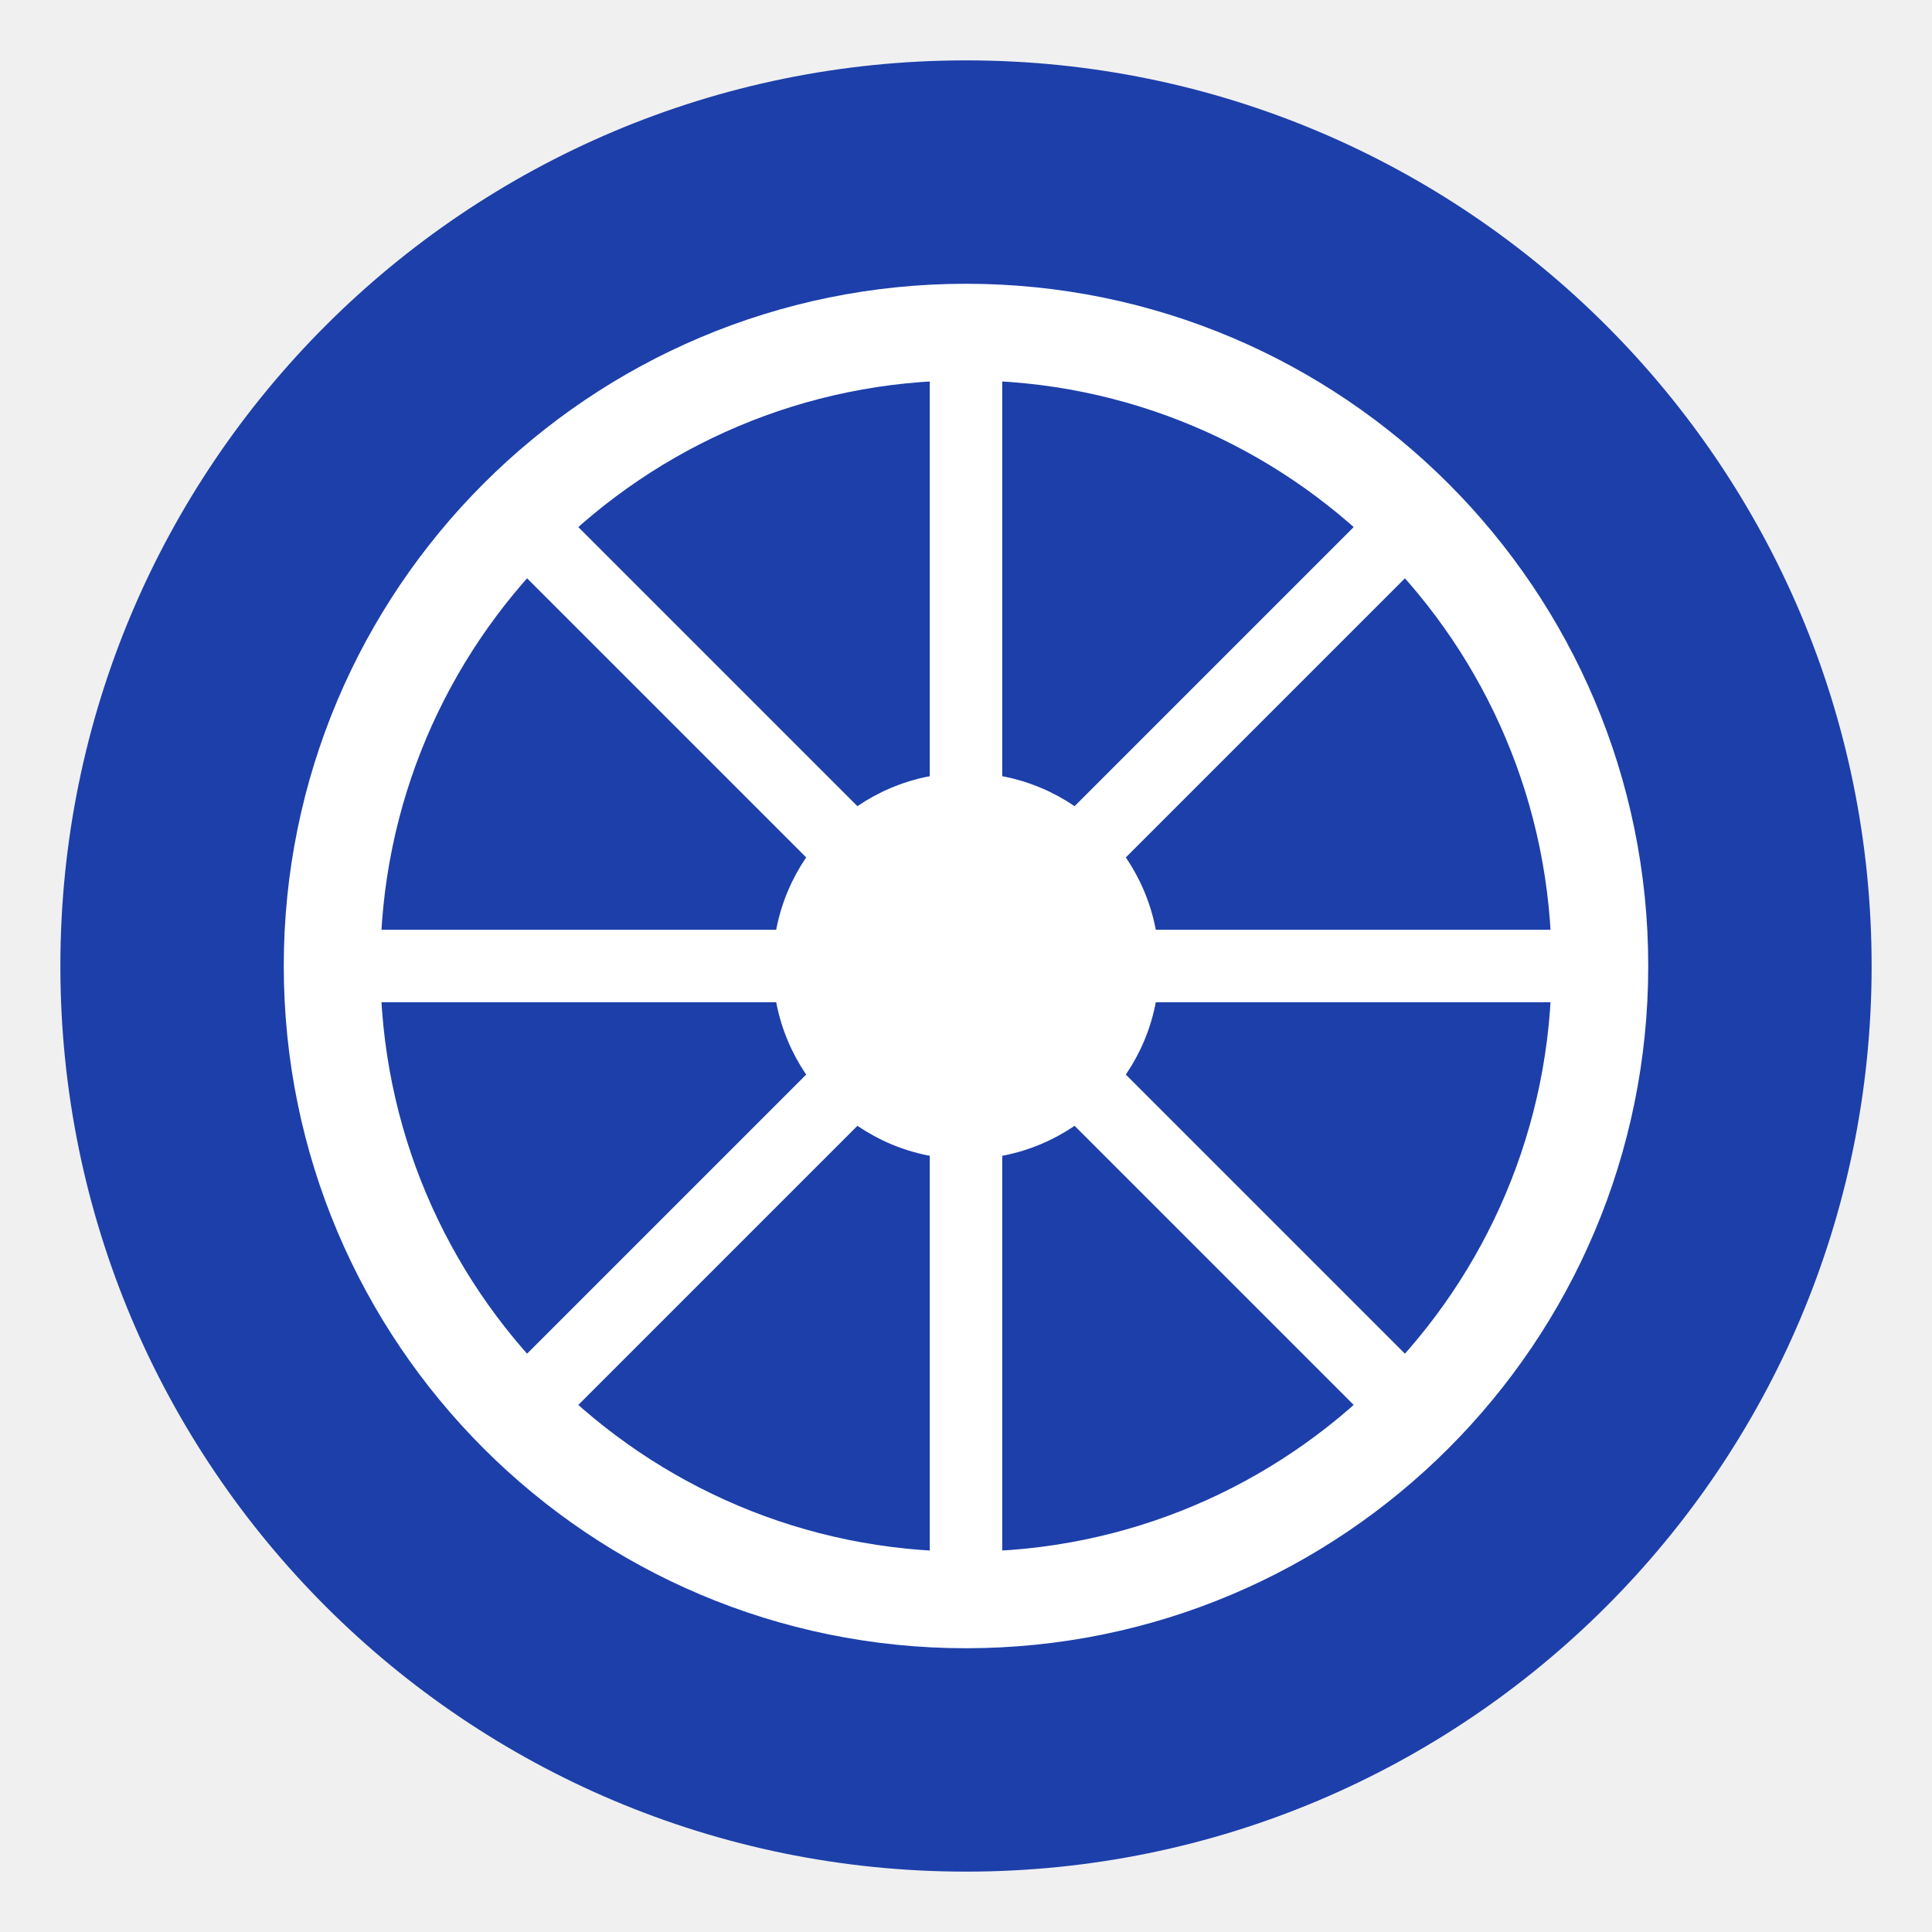
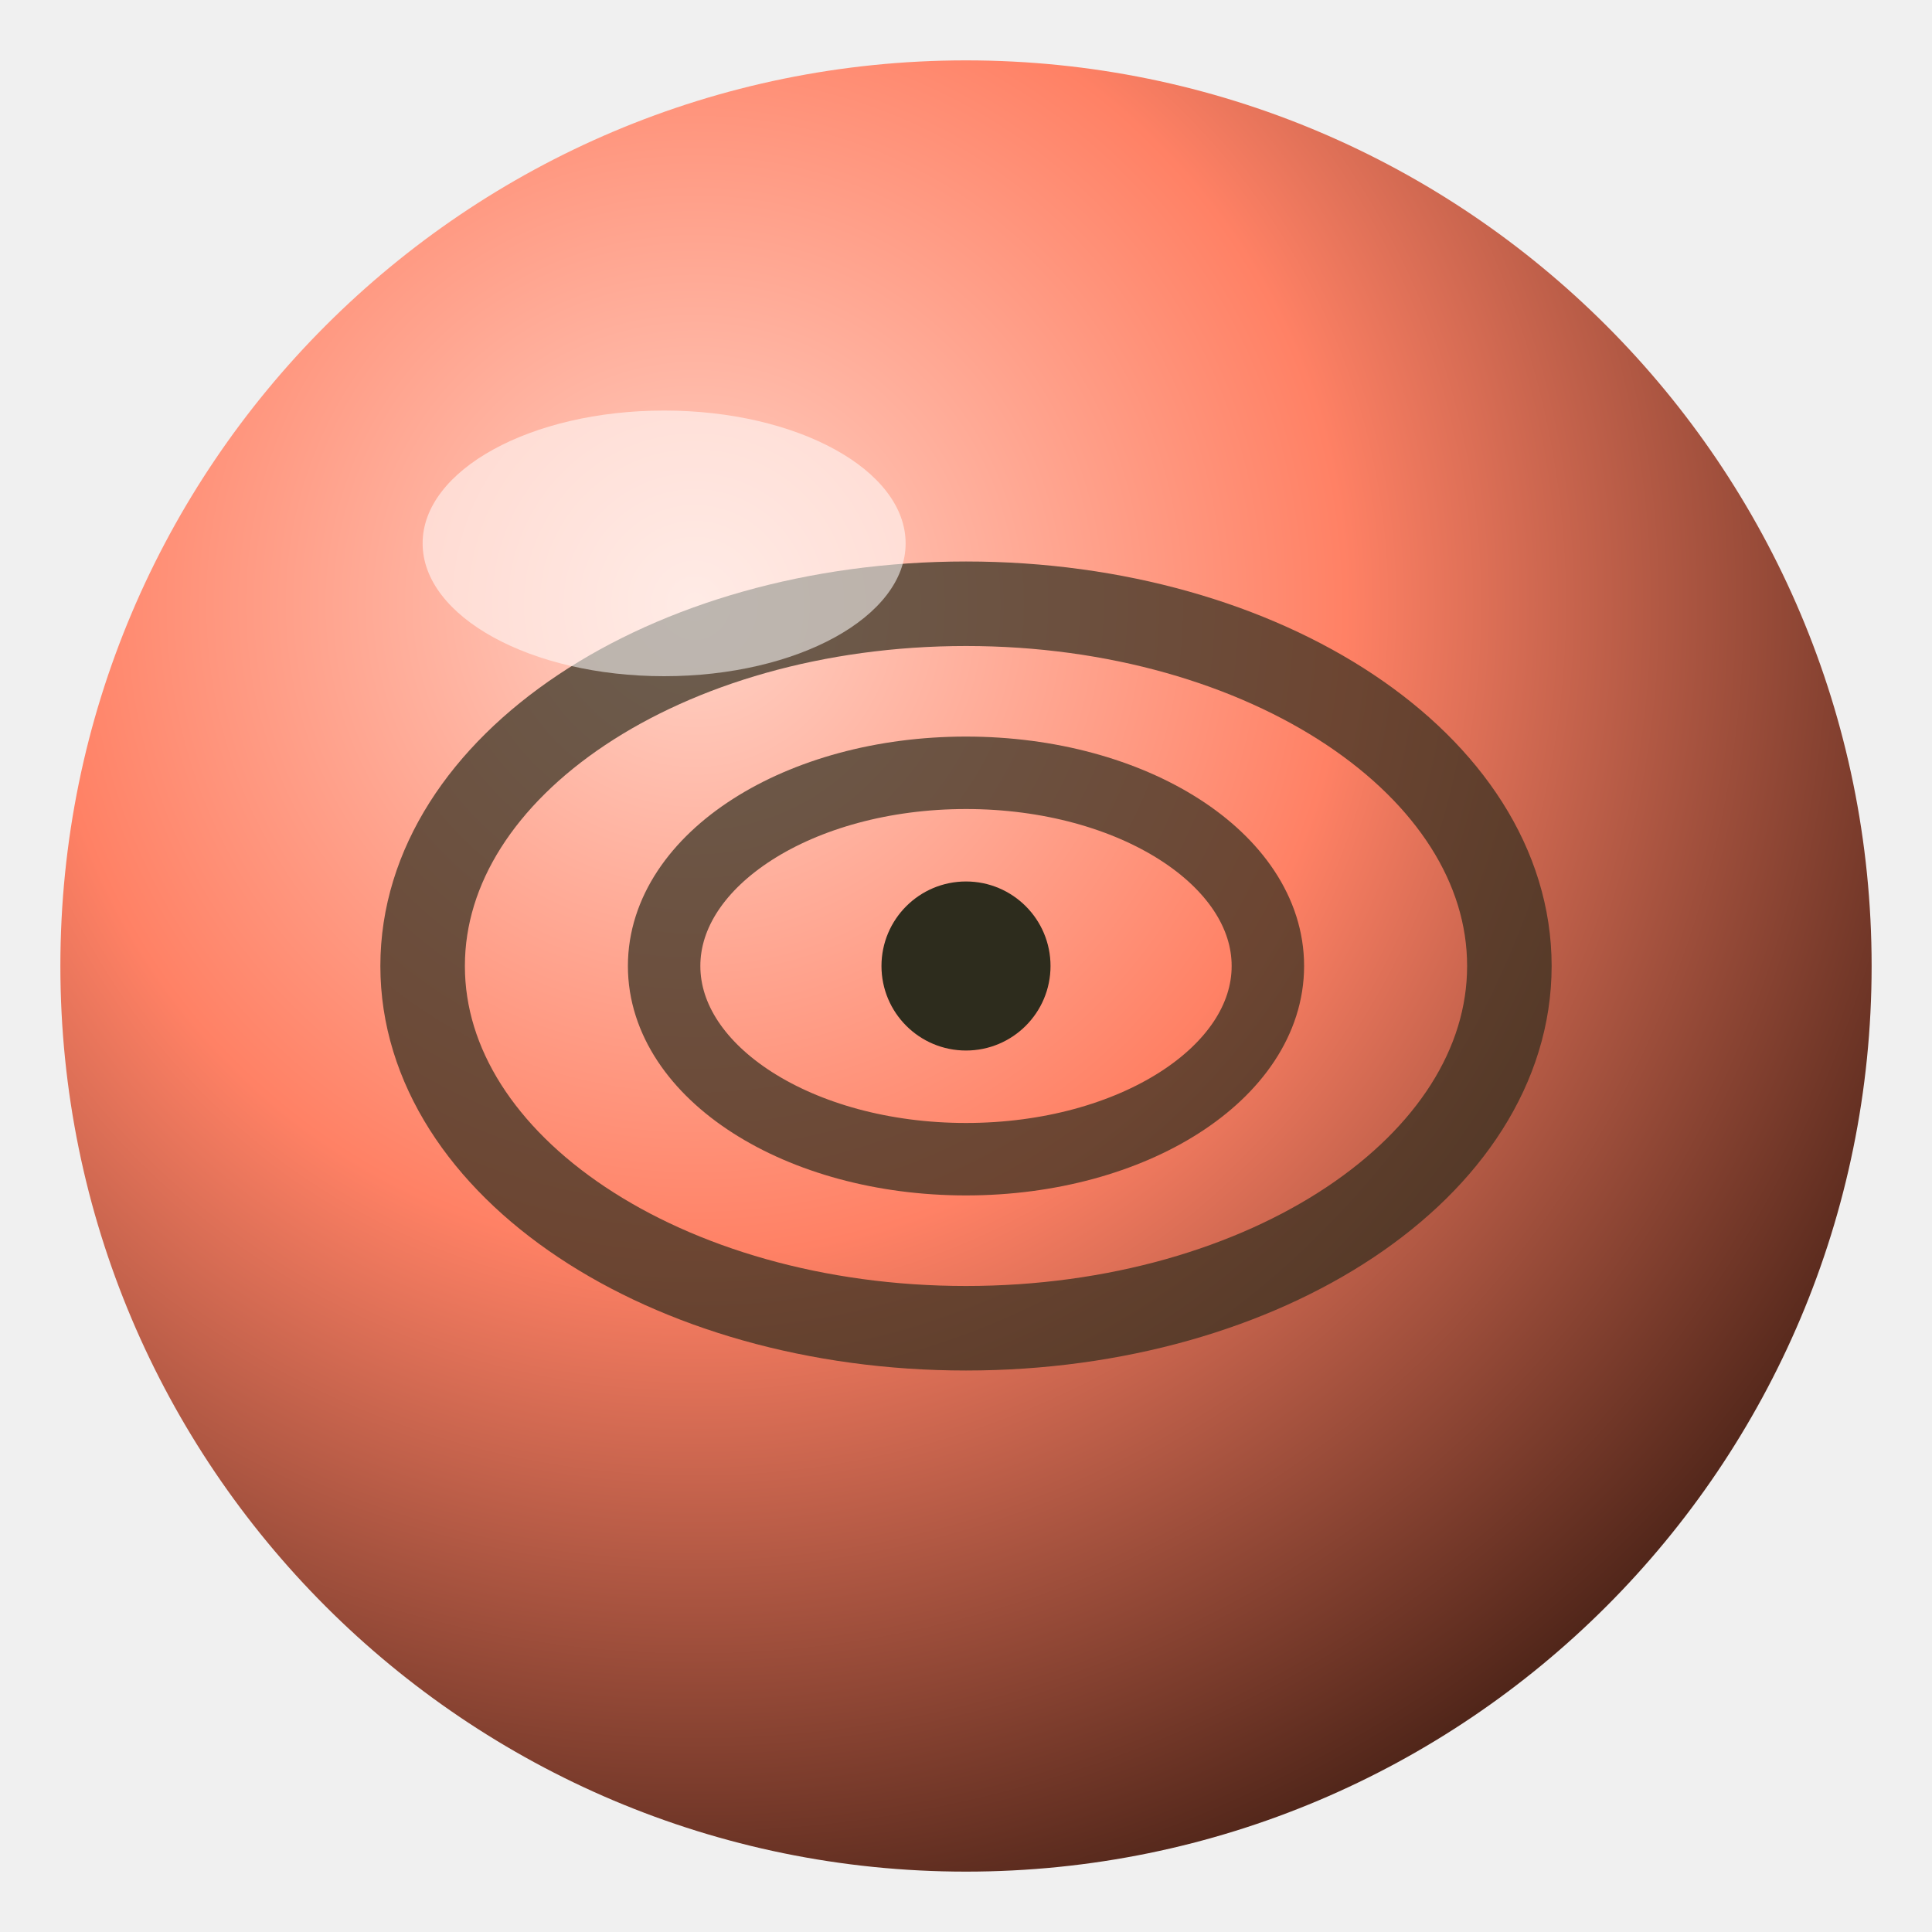
<svg xmlns="http://www.w3.org/2000/svg" viewBox="0 0 32 32">
-   <circle cx="16" cy="16" r="15" fill="#1c3faa" />
-   <circle cx="16" cy="16" r="10.5" fill="none" stroke="#fff" stroke-width="1.6" />
-   <path d="M16 5.5v21M5.5 16h21M8.6 8.6l14.8 14.8M23.4 8.6L8.6 23.4" stroke="#fff" stroke-width="1.2" />
-   <circle cx="16" cy="16" r="3.2" fill="#fff" />
+   <defs>
+     <radialGradient id="g" cx="0.35" cy="0.3" r="0.8">
+       <stop offset="0" stop-color="#ffd3c7" />
+       <stop offset="0.45" stop-color="#ff8165" />
+       <stop offset="1" stop-color="#3a1a10" />
+     </radialGradient>
+   </defs>
+   <circle cx="16" cy="16" r="15" fill="url(#g)" />
+   <ellipse cx="16" cy="16" rx="9" ry="6" fill="none" stroke="#2d2c1d" stroke-width="1.4" opacity="0.7" />
+   <ellipse cx="16" cy="16" rx="5" ry="3.2" fill="none" stroke="#2d2c1d" stroke-width="1.2" opacity="0.7" />
+   <circle cx="16" cy="16" r="1.4" fill="#2d2c1d" />
+   <ellipse cx="11" cy="9" rx="4" ry="2.2" fill="#fff" opacity="0.55" />
</svg>
